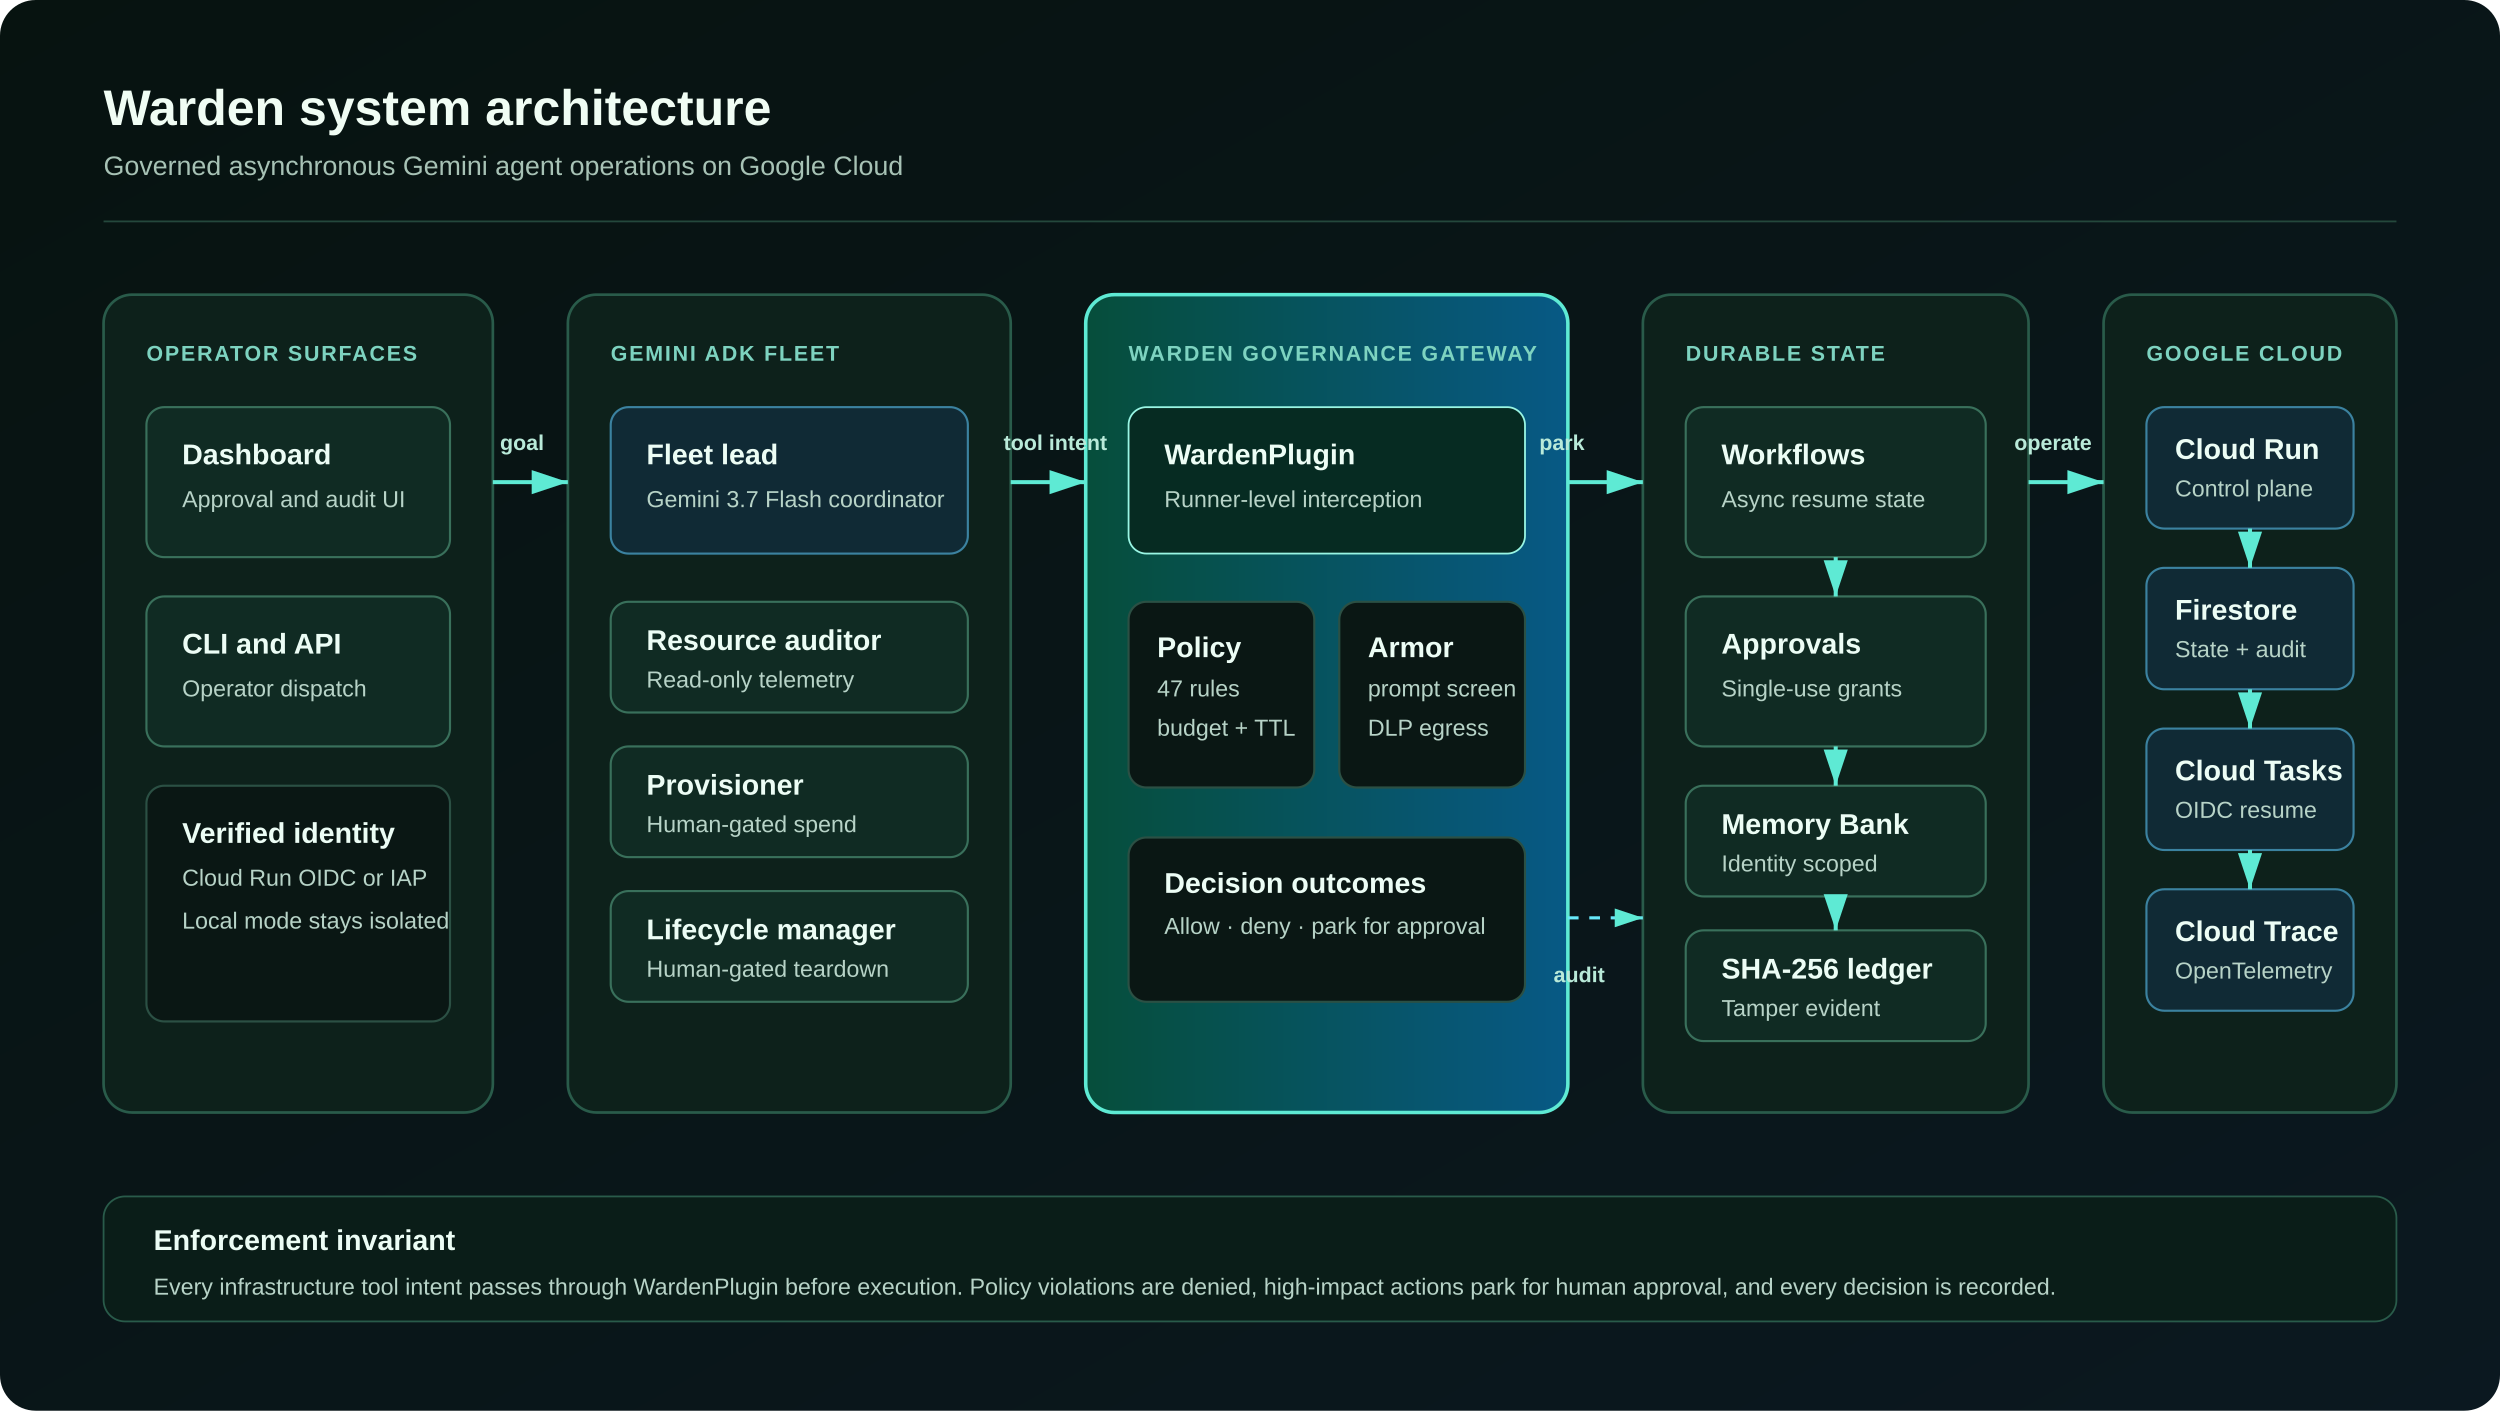
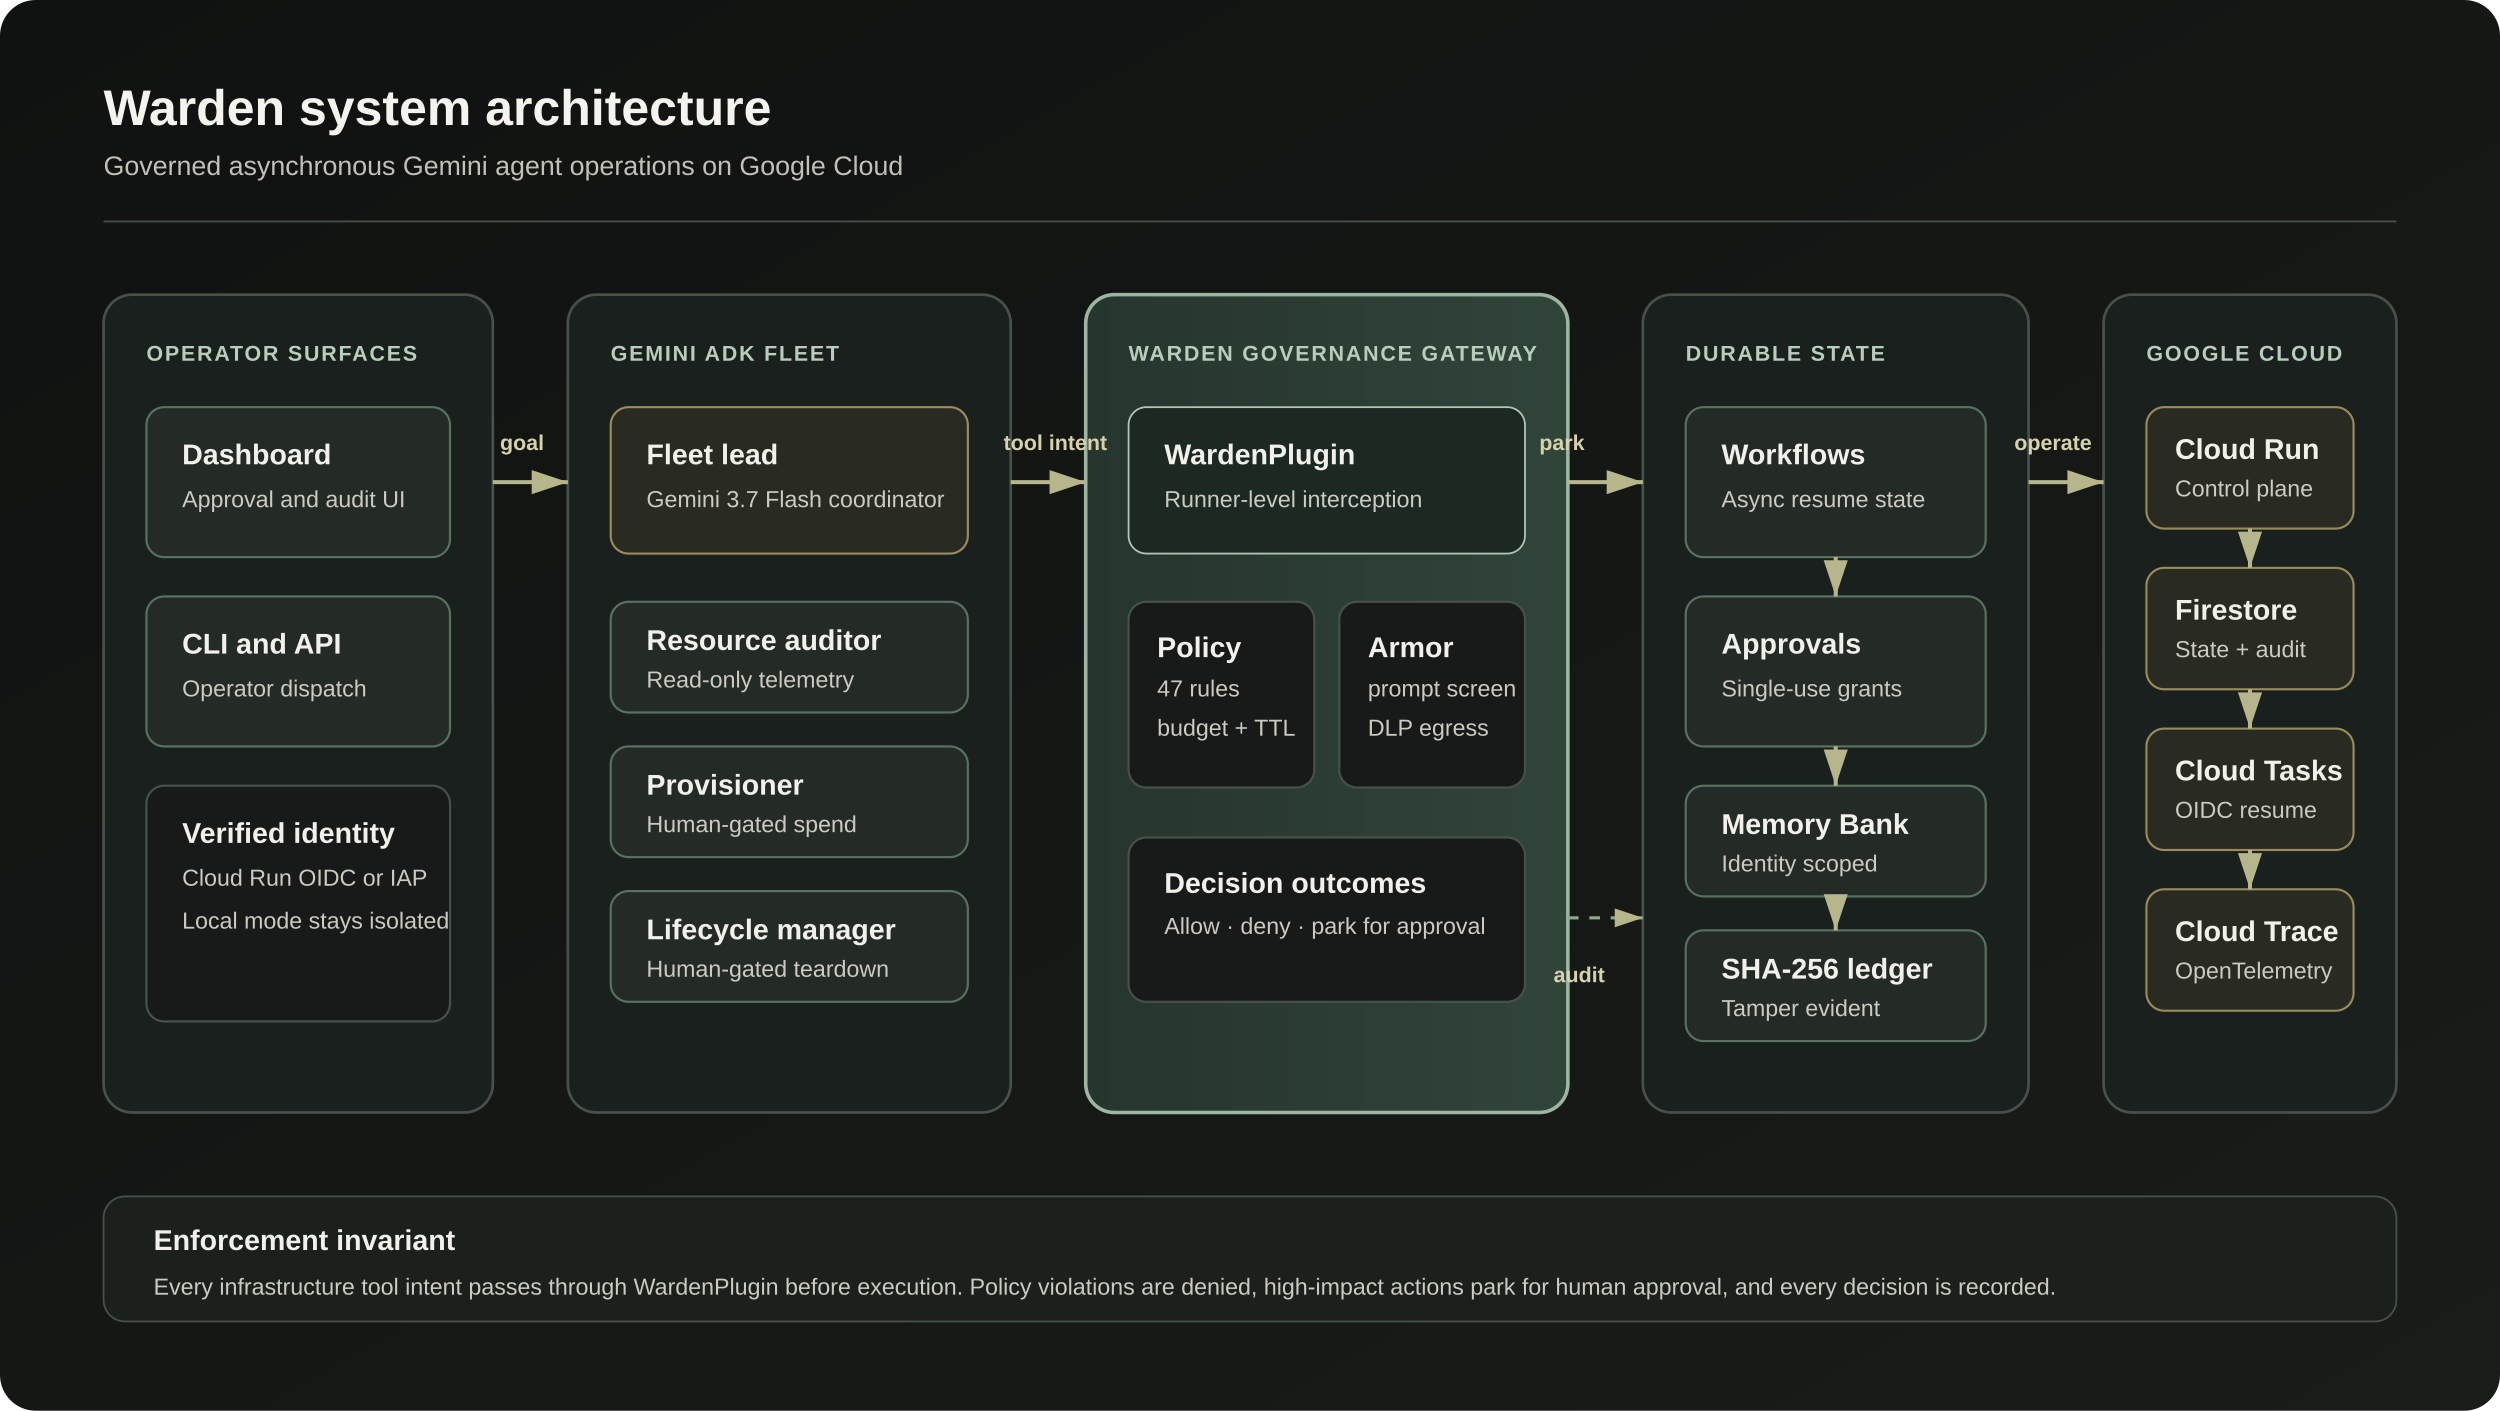
<svg xmlns="http://www.w3.org/2000/svg" width="1400" height="790" viewBox="0 0 1400 790" role="img" aria-labelledby="title desc">
  <defs>
    <linearGradient id="bg" x1="0" x2="1" y1="0" y2="1">
-       <stop stop-color="#071310" />
-       <stop offset="1" stop-color="#0b1820" />
+       <stop stop-color="#101211" />
+       <stop offset="1" stop-color="#1a1c19" />
    </linearGradient>
    <linearGradient id="gateway" x1="0" x2="1">
-       <stop stop-color="#064e3b" />
-       <stop offset="1" stop-color="#075985" />
+       <stop stop-color="#26352d" />
+       <stop offset="1" stop-color="#31443a" />
    </linearGradient>
    <marker id="arrow" markerWidth="10" markerHeight="10" refX="9" refY="3" orient="auto">
-       <path d="M0,0 L0,6 L9,3 z" fill="#5eead4" />
+       <path d="M0,0 L0,6 L9,3 z" fill="#b7b58b" />
    </marker>
    <style>
-       .heading { font: 700 28px Arial, sans-serif; fill: #f0fdf4; }
-       .sub { font: 400 15px Arial, sans-serif; fill: #a7c2b5; }
-       .group { fill: #0d211b; stroke: #295b4a; stroke-width: 1.5; }
-       .gateway { fill: url(#gateway); stroke: #5eead4; stroke-width: 2; }
-       .node { fill: #102b23; stroke: #39705b; stroke-width: 1.2; }
-       .node-blue { fill: #102a35; stroke: #3b82a0; stroke-width: 1.2; }
-       .node-dark { fill: #0a1714; stroke: #2b5044; stroke-width: 1.2; }
-       .label { font: 700 16px Arial, sans-serif; fill: #ecfdf5; }
-       .small { font: 400 13px Arial, sans-serif; fill: #b7d3c7; }
-       .caption { font: 700 12px Arial, sans-serif; fill: #7dd3c0; letter-spacing: 1px; }
-       .flow { fill: none; stroke: #5eead4; stroke-width: 2.25; marker-end: url(#arrow); }
-       .flow-muted { fill: none; stroke: #67e8f9; stroke-width: 1.75; stroke-dasharray: 6 6; marker-end: url(#arrow); }
-       .flow-label { font: 600 12px Arial, sans-serif; fill: #b9ead9; }
+       .heading { font: 700 28px Arial, sans-serif; fill: #f4f3ed; }
+       .sub { font: 400 15px Arial, sans-serif; fill: #c3c0b8; }
+       .group { fill: #1a201d; stroke: #465249; stroke-width: 1.5; }
+       .gateway { fill: url(#gateway); stroke: #9cb6a2; stroke-width: 2; }
+       .node { fill: #242b27; stroke: #587260; stroke-width: 1.2; }
+       .node-blue { fill: #292b23; stroke: #9a8a5c; stroke-width: 1.2; }
+       .node-dark { fill: #171a18; stroke: #465249; stroke-width: 1.2; }
+       .label { font: 700 16px Arial, sans-serif; fill: #f1f0ea; }
+       .small { font: 400 13px Arial, sans-serif; fill: #cccac1; }
+       .caption { font: 700 12px Arial, sans-serif; fill: #b8cdbb; letter-spacing: 1px; }
+       .flow { fill: none; stroke: #b7b58b; stroke-width: 2.25; marker-end: url(#arrow); }
+       .flow-muted { fill: none; stroke: #8aa991; stroke-width: 1.75; stroke-dasharray: 6 6; marker-end: url(#arrow); }
+       .flow-label { font: 600 12px Arial, sans-serif; fill: #d8d1ad; }
    </style>
  </defs>
  <rect width="1400" height="790" rx="20" fill="url(#bg)" />
  <text x="58" y="70" class="heading">Warden system architecture</text>
  <text x="58" y="98" class="sub">Governed asynchronous Gemini agent operations on Google Cloud</text>
-   <line x1="58" y1="124" x2="1342" y2="124" stroke="#24483c" />
+   <line x1="58" y1="124" x2="1342" y2="124" stroke="#465249" />
  <rect x="58" y="165" width="218" height="458" rx="16" class="group" />
  <text x="82" y="202" class="caption">OPERATOR SURFACES</text>
  <rect x="82" y="228" width="170" height="84" rx="10" class="node" />
  <text x="102" y="260" class="label">Dashboard</text>
  <text x="102" y="284" class="small">Approval and audit UI</text>
  <rect x="82" y="334" width="170" height="84" rx="10" class="node" />
  <text x="102" y="366" class="label">CLI and API</text>
  <text x="102" y="390" class="small">Operator dispatch</text>
  <rect x="82" y="440" width="170" height="132" rx="10" class="node-dark" />
  <text x="102" y="472" class="label">Verified identity</text>
  <text x="102" y="496" class="small">Cloud Run OIDC or IAP</text>
  <text x="102" y="520" class="small">Local mode stays isolated</text>
  <rect x="318" y="165" width="248" height="458" rx="16" class="group" />
  <text x="342" y="202" class="caption">GEMINI ADK FLEET</text>
  <rect x="342" y="228" width="200" height="82" rx="10" class="node-blue" />
  <text x="362" y="260" class="label">Fleet lead</text>
  <text x="362" y="284" class="small">Gemini 3.7 Flash coordinator</text>
  <rect x="342" y="337" width="200" height="62" rx="10" class="node" />
  <text x="362" y="364" class="label">Resource auditor</text>
  <text x="362" y="385" class="small">Read-only telemetry</text>
  <rect x="342" y="418" width="200" height="62" rx="10" class="node" />
  <text x="362" y="445" class="label">Provisioner</text>
  <text x="362" y="466" class="small">Human-gated spend</text>
  <rect x="342" y="499" width="200" height="62" rx="10" class="node" />
  <text x="362" y="526" class="label">Lifecycle manager</text>
  <text x="362" y="547" class="small">Human-gated teardown</text>
  <rect x="608" y="165" width="270" height="458" rx="16" class="gateway" />
-   <text x="632" y="202" class="caption" fill="#d1fae5">WARDEN GOVERNANCE GATEWAY</text>
-   <rect x="632" y="228" width="222" height="82" rx="10" fill="#062b22" stroke="#99f6e4" />
+   <text x="632" y="202" class="caption" fill="#e2dfc7">WARDEN GOVERNANCE GATEWAY</text>
+   <rect x="632" y="228" width="222" height="82" rx="10" fill="#1c2923" stroke="#b3c5b6" />
  <text x="652" y="260" class="label">WardenPlugin</text>
  <text x="652" y="284" class="small">Runner-level interception</text>
  <rect x="632" y="337" width="104" height="104" rx="10" class="node-dark" />
  <text x="648" y="368" class="label">Policy</text>
  <text x="648" y="390" class="small">47 rules</text>
  <text x="648" y="412" class="small">budget + TTL</text>
  <rect x="750" y="337" width="104" height="104" rx="10" class="node-dark" />
  <text x="766" y="368" class="label">Armor</text>
  <text x="766" y="390" class="small">prompt screen</text>
  <text x="766" y="412" class="small">DLP egress</text>
  <rect x="632" y="469" width="222" height="92" rx="10" class="node-dark" />
  <text x="652" y="500" class="label">Decision outcomes</text>
  <text x="652" y="523" class="small">Allow · deny · park for approval</text>
  <rect x="920" y="165" width="216" height="458" rx="16" class="group" />
  <text x="944" y="202" class="caption">DURABLE STATE</text>
  <rect x="944" y="228" width="168" height="84" rx="10" class="node" />
  <text x="964" y="260" class="label">Workflows</text>
  <text x="964" y="284" class="small">Async resume state</text>
  <rect x="944" y="334" width="168" height="84" rx="10" class="node" />
  <text x="964" y="366" class="label">Approvals</text>
  <text x="964" y="390" class="small">Single-use grants</text>
  <rect x="944" y="440" width="168" height="62" rx="10" class="node" />
  <text x="964" y="467" class="label">Memory Bank</text>
  <text x="964" y="488" class="small">Identity scoped</text>
  <rect x="944" y="521" width="168" height="62" rx="10" class="node" />
  <text x="964" y="548" class="label">SHA-256 ledger</text>
  <text x="964" y="569" class="small">Tamper evident</text>
  <rect x="1178" y="165" width="164" height="458" rx="16" class="group" />
  <text x="1202" y="202" class="caption">GOOGLE CLOUD</text>
  <rect x="1202" y="228" width="116" height="68" rx="10" class="node-blue" />
  <text x="1218" y="257" class="label">Cloud Run</text>
  <text x="1218" y="278" class="small">Control plane</text>
  <rect x="1202" y="318" width="116" height="68" rx="10" class="node-blue" />
  <text x="1218" y="347" class="label">Firestore</text>
  <text x="1218" y="368" class="small">State + audit</text>
  <rect x="1202" y="408" width="116" height="68" rx="10" class="node-blue" />
  <text x="1218" y="437" class="label">Cloud Tasks</text>
  <text x="1218" y="458" class="small">OIDC resume</text>
  <rect x="1202" y="498" width="116" height="68" rx="10" class="node-blue" />
  <text x="1218" y="527" class="label">Cloud Trace</text>
  <text x="1218" y="548" class="small">OpenTelemetry</text>
  <path d="M276 270 H318" class="flow" />
  <text x="280" y="252" class="flow-label">goal</text>
  <path d="M566 270 H608" class="flow" />
  <text x="562" y="252" class="flow-label">tool intent</text>
  <path d="M878 270 H920" class="flow" />
  <text x="862" y="252" class="flow-label">park</text>
  <path d="M878 514 H920" class="flow-muted" />
  <text x="870" y="550" class="flow-label">audit</text>
  <path d="M1136 270 H1178" class="flow" />
  <text x="1128" y="252" class="flow-label">operate</text>
  <path d="M1028 312 V334" class="flow" />
  <path d="M1028 418 V440" class="flow" />
  <path d="M1028 502 V521" class="flow" />
  <path d="M1260 296 V318" class="flow" />
  <path d="M1260 386 V408" class="flow" />
  <path d="M1260 476 V498" class="flow" />
-   <rect x="58" y="670" width="1284" height="70" rx="12" fill="#0a1d18" stroke="#295b4a" />
+   <rect x="58" y="670" width="1284" height="70" rx="12" fill="#1b201d" stroke="#465249" />
  <text x="86" y="700" class="label">Enforcement invariant</text>
  <text x="86" y="725" class="small">Every infrastructure tool intent passes through WardenPlugin before execution. Policy violations are denied, high-impact actions park for human approval, and every decision is recorded.</text>
</svg>
